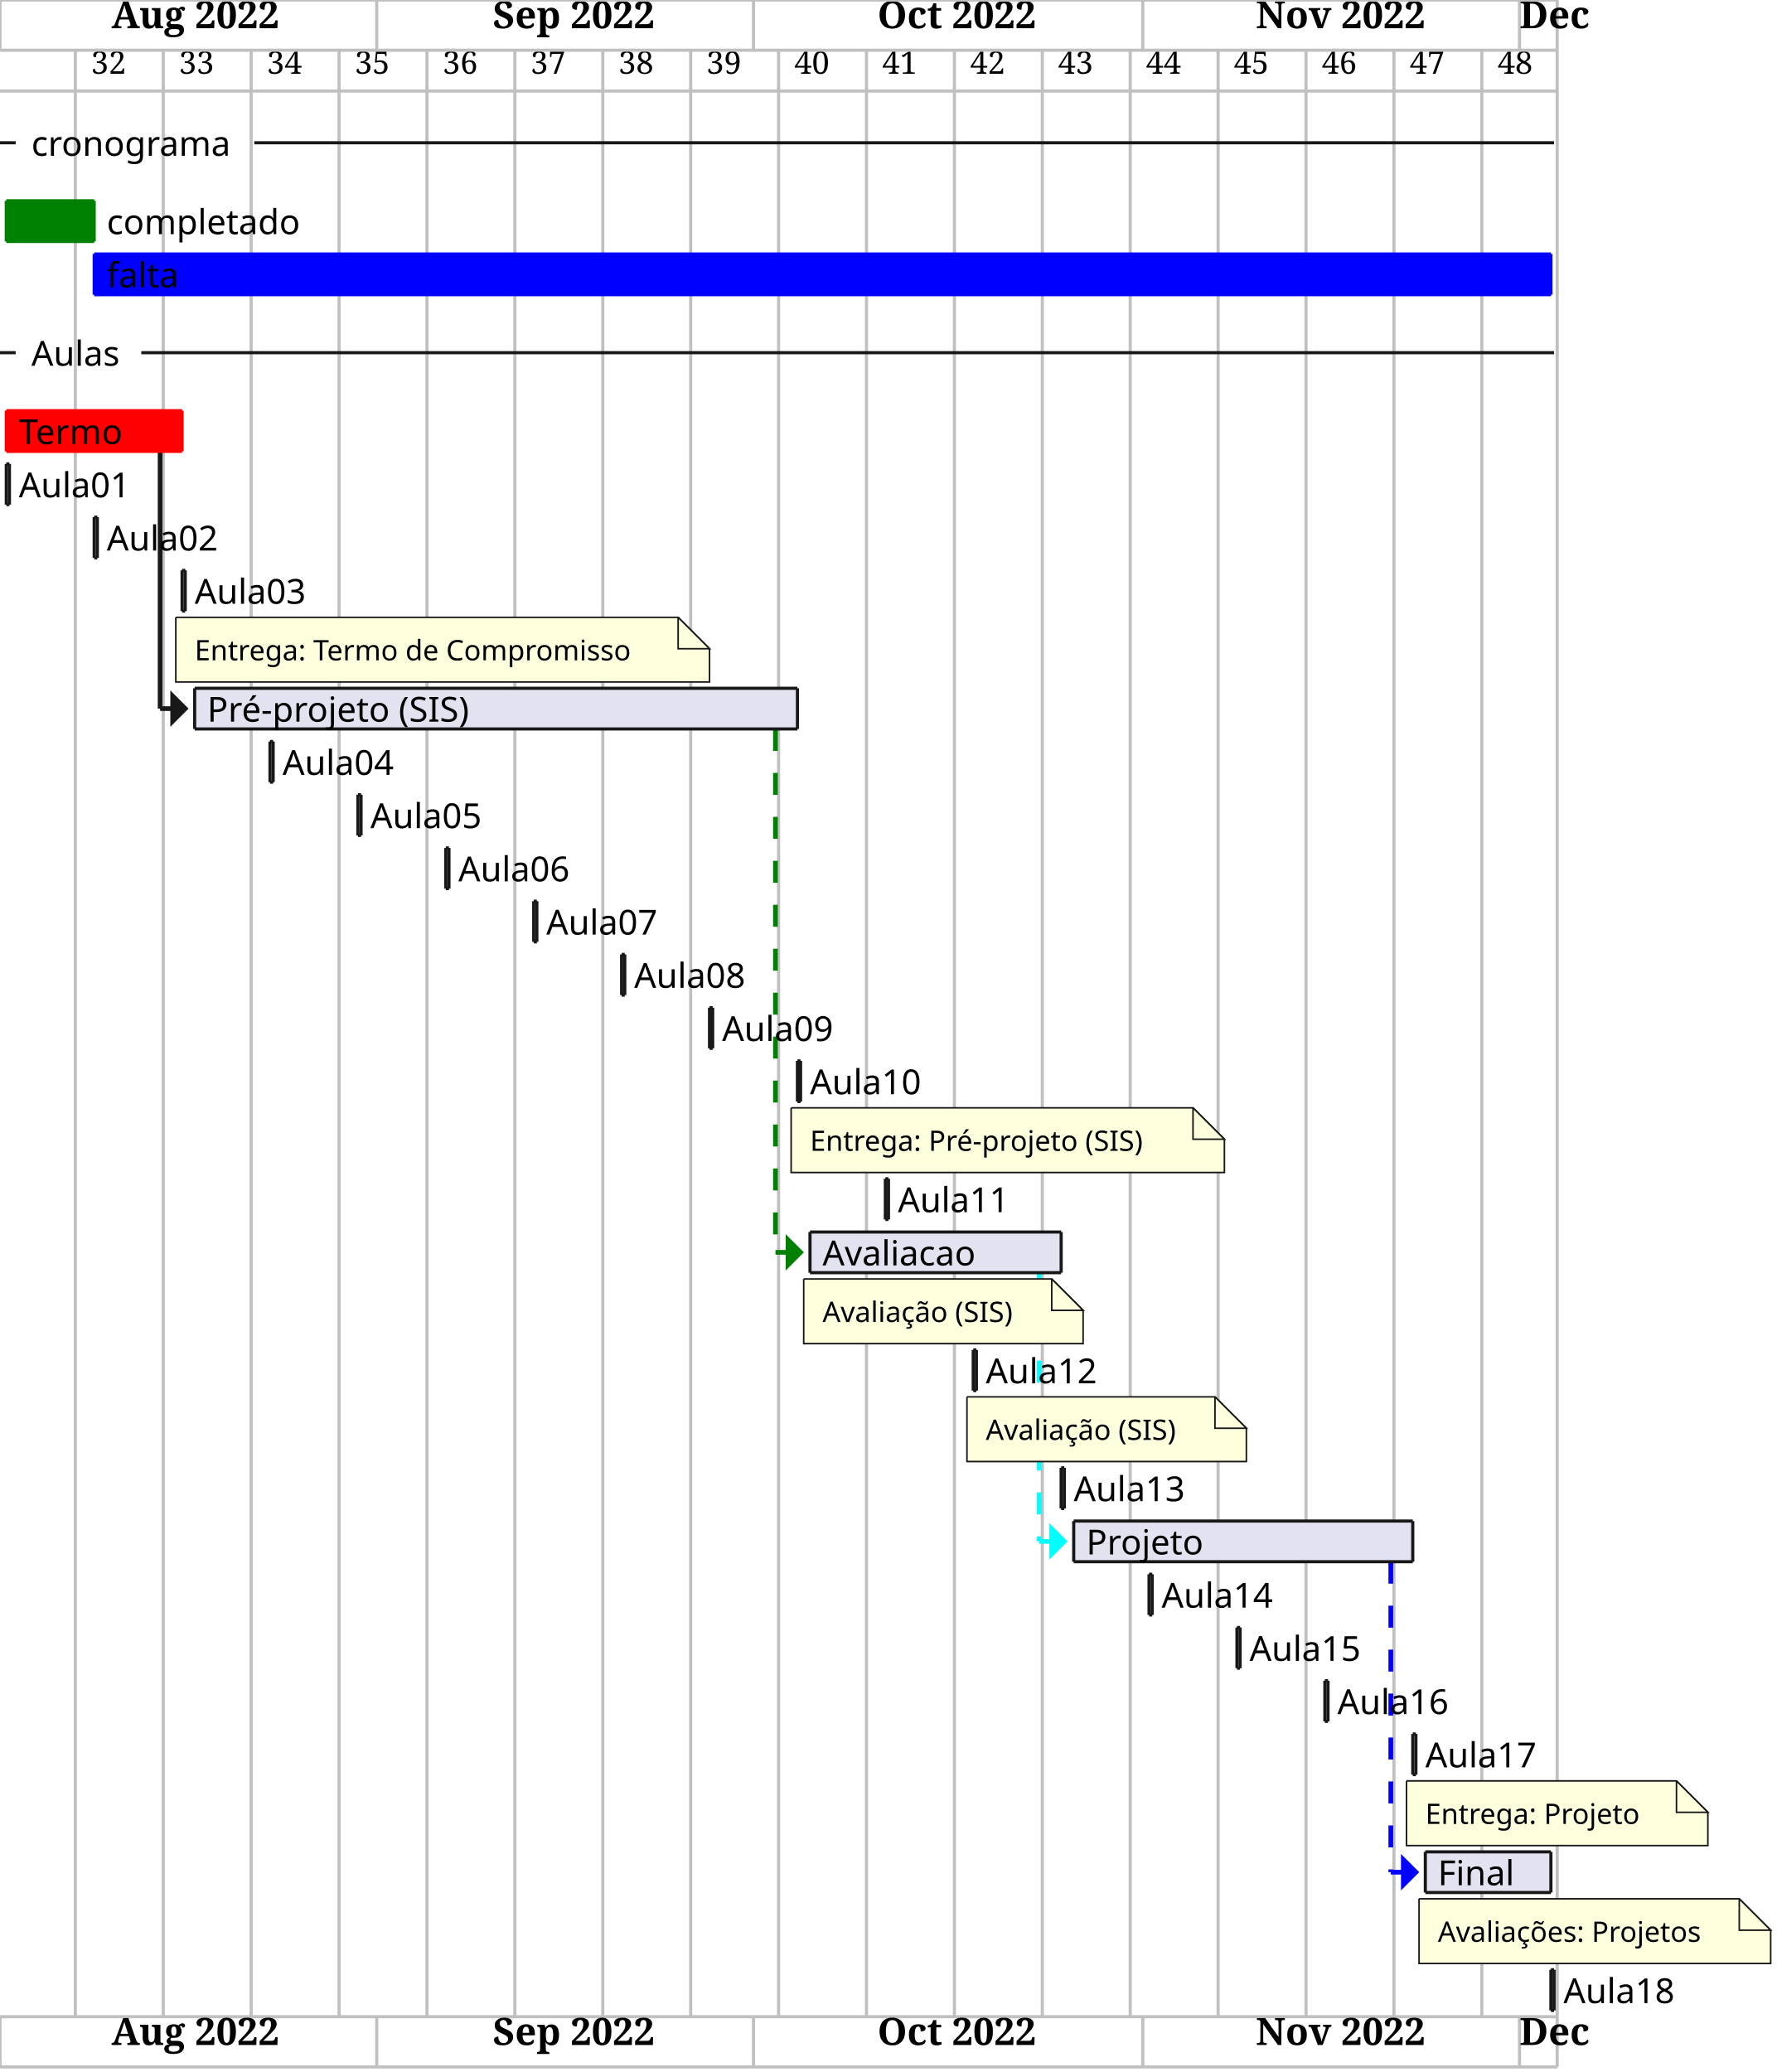
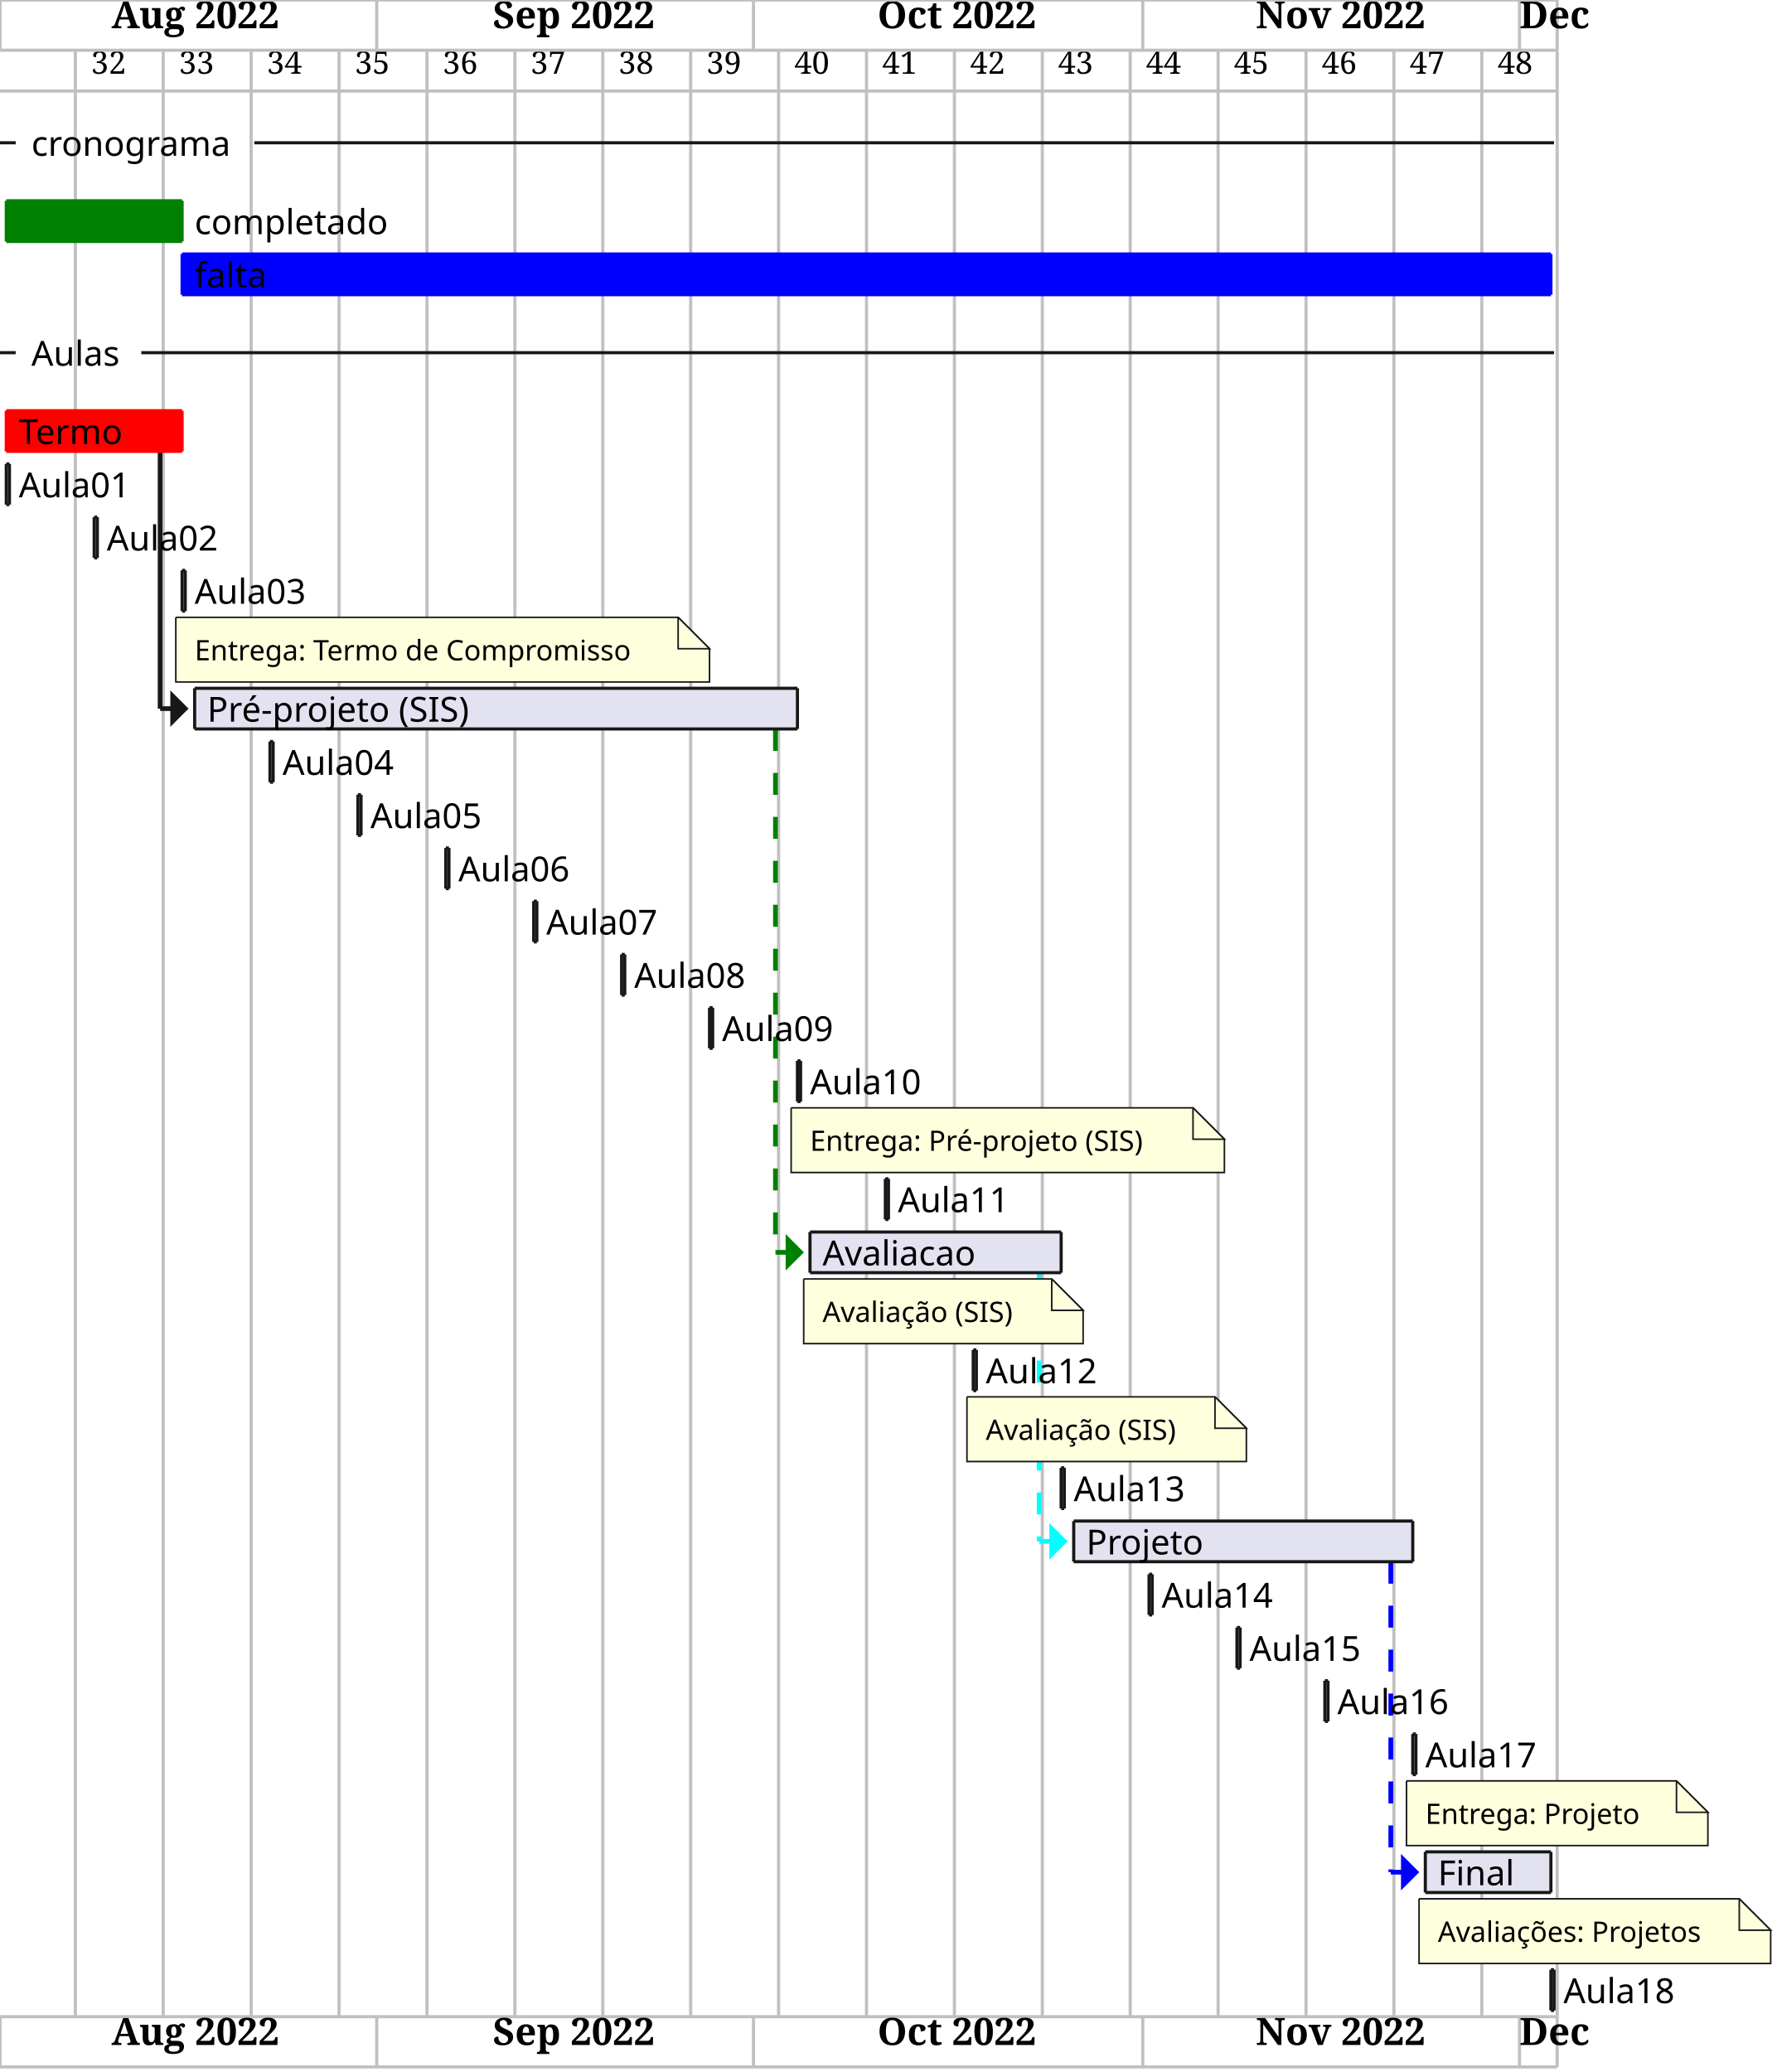
<svg xmlns="http://www.w3.org/2000/svg" contentStyleType="text/css" height="660px" preserveAspectRatio="none" style="width:566px;height:660px;background:#FFFFFF;" version="1.1" viewBox="0 0 566 660" width="566px" zoomAndPan="magnify">
  <defs />
  <g>
    <text fill="#000000" font-family="Serif" font-size="10" lengthAdjust="spacing" textLength="10" x="29" y="23.5">32</text>
    <text fill="#000000" font-family="Serif" font-size="10" lengthAdjust="spacing" textLength="10" x="57" y="23.5">33</text>
    <text fill="#000000" font-family="Serif" font-size="10" lengthAdjust="spacing" textLength="10" x="85" y="23.5">34</text>
    <text fill="#000000" font-family="Serif" font-size="10" lengthAdjust="spacing" textLength="10" x="113" y="23.5">35</text>
    <text fill="#000000" font-family="Serif" font-size="10" lengthAdjust="spacing" textLength="10" x="141" y="23.5">36</text>
    <text fill="#000000" font-family="Serif" font-size="10" lengthAdjust="spacing" textLength="10" x="169" y="23.5">37</text>
    <text fill="#000000" font-family="Serif" font-size="10" lengthAdjust="spacing" textLength="10" x="197" y="23.5">38</text>
    <text fill="#000000" font-family="Serif" font-size="10" lengthAdjust="spacing" textLength="10" x="225" y="23.5">39</text>
    <text fill="#000000" font-family="Serif" font-size="10" lengthAdjust="spacing" textLength="10" x="253" y="23.5">40</text>
    <text fill="#000000" font-family="Serif" font-size="10" lengthAdjust="spacing" textLength="10" x="281" y="23.5">41</text>
    <text fill="#000000" font-family="Serif" font-size="10" lengthAdjust="spacing" textLength="10" x="309" y="23.5">42</text>
    <text fill="#000000" font-family="Serif" font-size="10" lengthAdjust="spacing" textLength="10" x="337" y="23.5">43</text>
    <text fill="#000000" font-family="Serif" font-size="10" lengthAdjust="spacing" textLength="10" x="365" y="23.5">44</text>
    <text fill="#000000" font-family="Serif" font-size="10" lengthAdjust="spacing" textLength="10" x="393" y="23.5">45</text>
    <text fill="#000000" font-family="Serif" font-size="10" lengthAdjust="spacing" textLength="10" x="421" y="23.5">46</text>
    <text fill="#000000" font-family="Serif" font-size="10" lengthAdjust="spacing" textLength="10" x="449" y="23.5">47</text>
    <text fill="#000000" font-family="Serif" font-size="10" lengthAdjust="spacing" textLength="10" x="477" y="23.5">48</text>
    <line style="stroke:#C0C0C0;stroke-width:1.0;" x1="24" x2="24" y1="16" y2="642.385" />
    <line style="stroke:#C0C0C0;stroke-width:1.0;" x1="52" x2="52" y1="16" y2="642.385" />
    <line style="stroke:#C0C0C0;stroke-width:1.0;" x1="80" x2="80" y1="16" y2="642.385" />
    <line style="stroke:#C0C0C0;stroke-width:1.0;" x1="108" x2="108" y1="16" y2="642.385" />
    <line style="stroke:#C0C0C0;stroke-width:1.0;" x1="136" x2="136" y1="16" y2="642.385" />
    <line style="stroke:#C0C0C0;stroke-width:1.0;" x1="164" x2="164" y1="16" y2="642.385" />
    <line style="stroke:#C0C0C0;stroke-width:1.0;" x1="192" x2="192" y1="16" y2="642.385" />
    <line style="stroke:#C0C0C0;stroke-width:1.0;" x1="220" x2="220" y1="16" y2="642.385" />
    <line style="stroke:#C0C0C0;stroke-width:1.0;" x1="248" x2="248" y1="16" y2="642.385" />
    <line style="stroke:#C0C0C0;stroke-width:1.0;" x1="276" x2="276" y1="16" y2="642.385" />
    <line style="stroke:#C0C0C0;stroke-width:1.0;" x1="304" x2="304" y1="16" y2="642.385" />
    <line style="stroke:#C0C0C0;stroke-width:1.0;" x1="332" x2="332" y1="16" y2="642.385" />
    <line style="stroke:#C0C0C0;stroke-width:1.0;" x1="360" x2="360" y1="16" y2="642.385" />
    <line style="stroke:#C0C0C0;stroke-width:1.0;" x1="388" x2="388" y1="16" y2="642.385" />
    <line style="stroke:#C0C0C0;stroke-width:1.0;" x1="416" x2="416" y1="16" y2="642.385" />
    <line style="stroke:#C0C0C0;stroke-width:1.0;" x1="444" x2="444" y1="16" y2="642.385" />
    <line style="stroke:#C0C0C0;stroke-width:1.0;" x1="472" x2="472" y1="16" y2="642.385" />
    <line style="stroke:#C0C0C0;stroke-width:1.0;" x1="496" x2="496" y1="16" y2="642.385" />
    <line style="stroke:#C0C0C0;stroke-width:1.0;" x1="0" x2="0" y1="0" y2="16" />
    <line style="stroke:#C0C0C0;stroke-width:1.0;" x1="120" x2="120" y1="0" y2="16" />
    <text fill="#000000" font-family="Serif" font-size="12" font-weight="bold" lengthAdjust="spacing" textLength="49" x="35.5" y="9">Aug 2022</text>
    <line style="stroke:#C0C0C0;stroke-width:1.0;" x1="240" x2="240" y1="0" y2="16" />
    <text fill="#000000" font-family="Serif" font-size="12" font-weight="bold" lengthAdjust="spacing" textLength="46" x="157" y="9">Sep 2022</text>
    <line style="stroke:#C0C0C0;stroke-width:1.0;" x1="364" x2="364" y1="0" y2="16" />
    <text fill="#000000" font-family="Serif" font-size="12" font-weight="bold" lengthAdjust="spacing" textLength="45" x="279.5" y="9">Oct 2022</text>
    <line style="stroke:#C0C0C0;stroke-width:1.0;" x1="484" x2="484" y1="0" y2="16" />
    <text fill="#000000" font-family="Serif" font-size="12" font-weight="bold" lengthAdjust="spacing" textLength="48" x="400" y="9">Nov 2022</text>
    <line style="stroke:#C0C0C0;stroke-width:1.0;" x1="496" x2="496" y1="0" y2="16" />
    <text fill="#000000" font-family="Serif" font-size="12" font-weight="bold" lengthAdjust="spacing" textLength="19" x="484" y="9">Dec</text>
    <line style="stroke:#C0C0C0;stroke-width:1.0;" x1="0" x2="496" y1="0" y2="0" />
    <line style="stroke:#C0C0C0;stroke-width:1.0;" x1="0" x2="496" y1="16" y2="16" />
    <line style="stroke:#C0C0C0;stroke-width:1.0;" x1="0" x2="496" y1="29" y2="29" />
    <line style="stroke:#181818;stroke-width:1.5;" x1="51" x2="51" y1="143.775" y2="225.718" />
    <line style="stroke:#181818;stroke-width:1.5;" x1="51" x2="59" y1="225.718" y2="225.718" />
    <polygon fill="#181818" points="55,221.718,55,225.718,55,229.718,59,225.718" style="stroke:#181818;stroke-width:1.5;" />
    <line style="stroke:#008000;stroke-width:1.5;stroke-dasharray:7.0,7.0;" x1="247" x2="247" y1="232.195" y2="398.913" />
    <line style="stroke:#008000;stroke-width:1.5;stroke-dasharray:7.0,7.0;" x1="247" x2="255" y1="398.913" y2="398.913" />
    <polygon fill="#008000" points="251,394.913,251,398.913,251,402.913,255,398.913" style="stroke:#008000;stroke-width:1.5;" />
    <line style="stroke:#00FFFF;stroke-width:1.5;stroke-dasharray:7.0,7.0;" x1="331" x2="331" y1="405.391" y2="490.978" />
    <line style="stroke:#00FFFF;stroke-width:1.5;stroke-dasharray:7.0,7.0;" x1="331" x2="339" y1="490.978" y2="490.978" />
    <polygon fill="#00FFFF" points="335,486.978,335,490.978,335,494.978,339,490.978" style="stroke:#00FFFF;stroke-width:1.5;" />
    <line style="stroke:#0000FF;stroke-width:1.5;stroke-dasharray:7.0,7.0;" x1="443" x2="443" y1="497.455" y2="596.352" />
    <line style="stroke:#0000FF;stroke-width:1.5;stroke-dasharray:7.0,7.0;" x1="443" x2="451" y1="596.352" y2="596.352" />
    <polygon fill="#0000FF" points="447,592.352,447,596.352,447,600.352,451,596.352" style="stroke:#0000FF;stroke-width:1.5;" />
    <line style="stroke:#181818;stroke-width:1.0;" x1="0" x2="5" y1="45.477" y2="45.477" />
    <line style="stroke:#181818;stroke-width:1.0;" x1="81" x2="495" y1="45.477" y2="45.477" />
-     <rect fill="#008000" height="12.955" style="stroke:none;stroke-width:1.0;" width="28" x="2" y="63.955" />
-     <line style="stroke:#008000;stroke-width:1.0;" x1="2" x2="30" y1="63.955" y2="63.955" />
-     <line style="stroke:#008000;stroke-width:1.0;" x1="2" x2="30" y1="76.91" y2="76.91" />
+     <rect fill="#008000" height="12.955" style="stroke:none;stroke-width:1.0;" width="56" x="2" y="63.955" />
+     <line style="stroke:#008000;stroke-width:1.0;" x1="2" x2="58" y1="63.955" y2="63.955" />
+     <line style="stroke:#008000;stroke-width:1.0;" x1="2" x2="58" y1="76.91" y2="76.91" />
    <line style="stroke:#008000;stroke-width:1.0;" x1="2" x2="2" y1="63.955" y2="76.91" />
-     <line style="stroke:#008000;stroke-width:1.0;" x1="30" x2="30" y1="63.955" y2="76.91" />
-     <rect fill="#0000FF" height="12.955" style="stroke:none;stroke-width:1.0;" width="464" x="30" y="80.91" />
-     <line style="stroke:#0000FF;stroke-width:1.0;" x1="30" x2="494" y1="80.91" y2="80.91" />
-     <line style="stroke:#0000FF;stroke-width:1.0;" x1="30" x2="494" y1="93.865" y2="93.865" />
-     <line style="stroke:#0000FF;stroke-width:1.0;" x1="30" x2="30" y1="80.91" y2="93.865" />
+     <line style="stroke:#008000;stroke-width:1.0;" x1="58" x2="58" y1="63.955" y2="76.91" />
+     <rect fill="#0000FF" height="12.955" style="stroke:none;stroke-width:1.0;" width="436" x="58" y="80.91" />
+     <line style="stroke:#0000FF;stroke-width:1.0;" x1="58" x2="494" y1="80.91" y2="80.91" />
+     <line style="stroke:#0000FF;stroke-width:1.0;" x1="58" x2="494" y1="93.865" y2="93.865" />
+     <line style="stroke:#0000FF;stroke-width:1.0;" x1="58" x2="58" y1="80.91" y2="93.865" />
    <line style="stroke:#0000FF;stroke-width:1.0;" x1="494" x2="494" y1="80.91" y2="93.865" />
    <line style="stroke:#181818;stroke-width:1.0;" x1="0" x2="5" y1="112.343" y2="112.343" />
    <line style="stroke:#181818;stroke-width:1.0;" x1="45" x2="495" y1="112.343" y2="112.343" />
    <rect fill="#FF0000" height="12.955" style="stroke:none;stroke-width:1.0;" width="56" x="2" y="130.82" />
    <line style="stroke:#FF0000;stroke-width:1.0;" x1="2" x2="58" y1="130.82" y2="130.82" />
    <line style="stroke:#FF0000;stroke-width:1.0;" x1="2" x2="58" y1="143.775" y2="143.775" />
    <line style="stroke:#FF0000;stroke-width:1.0;" x1="2" x2="2" y1="130.82" y2="143.775" />
    <line style="stroke:#FF0000;stroke-width:1.0;" x1="58" x2="58" y1="130.82" y2="143.775" />
    <rect fill="#E2E2F0" height="12.955" style="stroke:none;stroke-width:1.0;" width="1" x="2" y="147.775" />
    <line style="stroke:#181818;stroke-width:1.0;" x1="2" x2="3" y1="147.775" y2="147.775" />
    <line style="stroke:#181818;stroke-width:1.0;" x1="2" x2="3" y1="160.731" y2="160.731" />
    <line style="stroke:#181818;stroke-width:1.0;" x1="2" x2="2" y1="147.775" y2="160.731" />
    <line style="stroke:#181818;stroke-width:1.0;" x1="3" x2="3" y1="147.775" y2="160.731" />
    <rect fill="#E2E2F0" height="12.955" style="stroke:none;stroke-width:1.0;" width="1" x="30" y="164.731" />
    <line style="stroke:#181818;stroke-width:1.0;" x1="30" x2="31" y1="164.731" y2="164.731" />
    <line style="stroke:#181818;stroke-width:1.0;" x1="30" x2="31" y1="177.685" y2="177.685" />
    <line style="stroke:#181818;stroke-width:1.0;" x1="30" x2="30" y1="164.731" y2="177.685" />
    <line style="stroke:#181818;stroke-width:1.0;" x1="31" x2="31" y1="164.731" y2="177.685" />
    <path d="M56,196.641 L56,217.24 L226,217.24 L226,206.641 L216,196.641 L56,196.641 " fill="#FEFFDD" style="stroke:#181818;stroke-width:0.5;" />
    <path d="M216,196.641 L216,206.641 L226,206.641 L216,196.641 " fill="#FEFFDD" style="stroke:#181818;stroke-width:0.5;" />
    <text fill="#000000" font-family="sans-serif" font-size="9" lengthAdjust="spacing" textLength="149" x="62" y="210.342">Entrega: Termo de Compromisso</text>
    <rect fill="#E2E2F0" height="12.955" style="stroke:none;stroke-width:1.0;" width="1" x="58" y="181.685" />
    <line style="stroke:#181818;stroke-width:1.0;" x1="58" x2="59" y1="181.685" y2="181.685" />
    <line style="stroke:#181818;stroke-width:1.0;" x1="58" x2="59" y1="194.641" y2="194.641" />
    <line style="stroke:#181818;stroke-width:1.0;" x1="58" x2="58" y1="181.685" y2="194.641" />
    <line style="stroke:#181818;stroke-width:1.0;" x1="59" x2="59" y1="181.685" y2="194.641" />
    <rect fill="#E2E2F0" height="12.955" style="stroke:none;stroke-width:1.0;" width="192" x="62" y="219.24" />
    <line style="stroke:#181818;stroke-width:1.0;" x1="62" x2="254" y1="219.24" y2="219.24" />
    <line style="stroke:#181818;stroke-width:1.0;" x1="62" x2="254" y1="232.195" y2="232.195" />
    <line style="stroke:#181818;stroke-width:1.0;" x1="62" x2="62" y1="219.24" y2="232.195" />
    <line style="stroke:#181818;stroke-width:1.0;" x1="254" x2="254" y1="219.24" y2="232.195" />
    <rect fill="#E2E2F0" height="12.955" style="stroke:none;stroke-width:1.0;" width="1" x="86" y="236.195" />
    <line style="stroke:#181818;stroke-width:1.0;" x1="86" x2="87" y1="236.195" y2="236.195" />
    <line style="stroke:#181818;stroke-width:1.0;" x1="86" x2="87" y1="249.15" y2="249.15" />
    <line style="stroke:#181818;stroke-width:1.0;" x1="86" x2="86" y1="236.195" y2="249.15" />
    <line style="stroke:#181818;stroke-width:1.0;" x1="87" x2="87" y1="236.195" y2="249.15" />
    <rect fill="#E2E2F0" height="12.955" style="stroke:none;stroke-width:1.0;" width="1" x="114" y="253.15" />
    <line style="stroke:#181818;stroke-width:1.0;" x1="114" x2="115" y1="253.15" y2="253.15" />
    <line style="stroke:#181818;stroke-width:1.0;" x1="114" x2="115" y1="266.106" y2="266.106" />
    <line style="stroke:#181818;stroke-width:1.0;" x1="114" x2="114" y1="253.15" y2="266.106" />
    <line style="stroke:#181818;stroke-width:1.0;" x1="115" x2="115" y1="253.15" y2="266.106" />
    <rect fill="#E2E2F0" height="12.955" style="stroke:none;stroke-width:1.0;" width="1" x="142" y="270.106" />
    <line style="stroke:#181818;stroke-width:1.0;" x1="142" x2="143" y1="270.106" y2="270.106" />
    <line style="stroke:#181818;stroke-width:1.0;" x1="142" x2="143" y1="283.06" y2="283.06" />
    <line style="stroke:#181818;stroke-width:1.0;" x1="142" x2="142" y1="270.106" y2="283.06" />
    <line style="stroke:#181818;stroke-width:1.0;" x1="143" x2="143" y1="270.106" y2="283.06" />
    <rect fill="#E2E2F0" height="12.955" style="stroke:none;stroke-width:1.0;" width="1" x="170" y="287.06" />
    <line style="stroke:#181818;stroke-width:1.0;" x1="170" x2="171" y1="287.06" y2="287.06" />
    <line style="stroke:#181818;stroke-width:1.0;" x1="170" x2="171" y1="300.016" y2="300.016" />
    <line style="stroke:#181818;stroke-width:1.0;" x1="170" x2="170" y1="287.06" y2="300.016" />
    <line style="stroke:#181818;stroke-width:1.0;" x1="171" x2="171" y1="287.06" y2="300.016" />
    <rect fill="#E2E2F0" height="12.955" style="stroke:none;stroke-width:1.0;" width="1" x="198" y="304.016" />
    <line style="stroke:#181818;stroke-width:1.0;" x1="198" x2="199" y1="304.016" y2="304.016" />
    <line style="stroke:#181818;stroke-width:1.0;" x1="198" x2="199" y1="316.971" y2="316.971" />
    <line style="stroke:#181818;stroke-width:1.0;" x1="198" x2="198" y1="304.016" y2="316.971" />
    <line style="stroke:#181818;stroke-width:1.0;" x1="199" x2="199" y1="304.016" y2="316.971" />
    <rect fill="#E2E2F0" height="12.955" style="stroke:none;stroke-width:1.0;" width="1" x="226" y="320.971" />
    <line style="stroke:#181818;stroke-width:1.0;" x1="226" x2="227" y1="320.971" y2="320.971" />
    <line style="stroke:#181818;stroke-width:1.0;" x1="226" x2="227" y1="333.926" y2="333.926" />
    <line style="stroke:#181818;stroke-width:1.0;" x1="226" x2="226" y1="320.971" y2="333.926" />
    <line style="stroke:#181818;stroke-width:1.0;" x1="227" x2="227" y1="320.971" y2="333.926" />
    <path d="M252,352.881 L252,373.481 L390,373.481 L390,362.881 L380,352.881 L252,352.881 " fill="#FEFFDD" style="stroke:#181818;stroke-width:0.5;" />
    <path d="M380,352.881 L380,362.881 L390,362.881 L380,352.881 " fill="#FEFFDD" style="stroke:#181818;stroke-width:0.5;" />
    <text fill="#000000" font-family="sans-serif" font-size="9" lengthAdjust="spacing" textLength="114" x="258" y="366.582">Entrega: Pré-projeto (SIS)</text>
    <rect fill="#E2E2F0" height="12.955" style="stroke:none;stroke-width:1.0;" width="1" x="254" y="337.926" />
    <line style="stroke:#181818;stroke-width:1.0;" x1="254" x2="255" y1="337.926" y2="337.926" />
    <line style="stroke:#181818;stroke-width:1.0;" x1="254" x2="255" y1="350.881" y2="350.881" />
    <line style="stroke:#181818;stroke-width:1.0;" x1="254" x2="254" y1="337.926" y2="350.881" />
    <line style="stroke:#181818;stroke-width:1.0;" x1="255" x2="255" y1="337.926" y2="350.881" />
    <rect fill="#E2E2F0" height="12.955" style="stroke:none;stroke-width:1.0;" width="1" x="282" y="375.481" />
    <line style="stroke:#181818;stroke-width:1.0;" x1="282" x2="283" y1="375.481" y2="375.481" />
    <line style="stroke:#181818;stroke-width:1.0;" x1="282" x2="283" y1="388.435" y2="388.435" />
    <line style="stroke:#181818;stroke-width:1.0;" x1="282" x2="282" y1="375.481" y2="388.435" />
    <line style="stroke:#181818;stroke-width:1.0;" x1="283" x2="283" y1="375.481" y2="388.435" />
    <path d="M256,407.391 L256,427.99 L345,427.99 L345,417.391 L335,407.391 L256,407.391 " fill="#FEFFDD" style="stroke:#181818;stroke-width:0.5;" />
    <path d="M335,407.391 L335,417.391 L345,417.391 L335,407.391 " fill="#FEFFDD" style="stroke:#181818;stroke-width:0.5;" />
    <text fill="#000000" font-family="sans-serif" font-size="9" lengthAdjust="spacing" textLength="65" x="262" y="421.092">Avaliação (SIS)</text>
    <rect fill="#E2E2F0" height="12.955" style="stroke:none;stroke-width:1.0;" width="80" x="258" y="392.435" />
    <line style="stroke:#181818;stroke-width:1.0;" x1="258" x2="338" y1="392.435" y2="392.435" />
    <line style="stroke:#181818;stroke-width:1.0;" x1="258" x2="338" y1="405.391" y2="405.391" />
    <line style="stroke:#181818;stroke-width:1.0;" x1="258" x2="258" y1="392.435" y2="405.391" />
    <line style="stroke:#181818;stroke-width:1.0;" x1="338" x2="338" y1="392.435" y2="405.391" />
    <path d="M308,444.945 L308,465.545 L397,465.545 L397,454.945 L387,444.945 L308,444.945 " fill="#FEFFDD" style="stroke:#181818;stroke-width:0.5;" />
    <path d="M387,444.945 L387,454.945 L397,454.945 L387,444.945 " fill="#FEFFDD" style="stroke:#181818;stroke-width:0.5;" />
    <text fill="#000000" font-family="sans-serif" font-size="9" lengthAdjust="spacing" textLength="65" x="314" y="458.647">Avaliação (SIS)</text>
    <rect fill="#E2E2F0" height="12.955" style="stroke:none;stroke-width:1.0;" width="1" x="310" y="429.99" />
    <line style="stroke:#181818;stroke-width:1.0;" x1="310" x2="311" y1="429.99" y2="429.99" />
    <line style="stroke:#181818;stroke-width:1.0;" x1="310" x2="311" y1="442.945" y2="442.945" />
    <line style="stroke:#181818;stroke-width:1.0;" x1="310" x2="310" y1="429.99" y2="442.945" />
    <line style="stroke:#181818;stroke-width:1.0;" x1="311" x2="311" y1="429.99" y2="442.945" />
    <rect fill="#E2E2F0" height="12.955" style="stroke:none;stroke-width:1.0;" width="1" x="338" y="467.545" />
    <line style="stroke:#181818;stroke-width:1.0;" x1="338" x2="339" y1="467.545" y2="467.545" />
    <line style="stroke:#181818;stroke-width:1.0;" x1="338" x2="339" y1="480.5" y2="480.5" />
    <line style="stroke:#181818;stroke-width:1.0;" x1="338" x2="338" y1="467.545" y2="480.5" />
    <line style="stroke:#181818;stroke-width:1.0;" x1="339" x2="339" y1="467.545" y2="480.5" />
    <rect fill="#E2E2F0" height="12.955" style="stroke:none;stroke-width:1.0;" width="108" x="342" y="484.5" />
    <line style="stroke:#181818;stroke-width:1.0;" x1="342" x2="450" y1="484.5" y2="484.5" />
    <line style="stroke:#181818;stroke-width:1.0;" x1="342" x2="450" y1="497.455" y2="497.455" />
    <line style="stroke:#181818;stroke-width:1.0;" x1="342" x2="342" y1="484.5" y2="497.455" />
    <line style="stroke:#181818;stroke-width:1.0;" x1="450" x2="450" y1="484.5" y2="497.455" />
    <rect fill="#E2E2F0" height="12.955" style="stroke:none;stroke-width:1.0;" width="1" x="366" y="501.455" />
    <line style="stroke:#181818;stroke-width:1.0;" x1="366" x2="367" y1="501.455" y2="501.455" />
    <line style="stroke:#181818;stroke-width:1.0;" x1="366" x2="367" y1="514.41" y2="514.41" />
    <line style="stroke:#181818;stroke-width:1.0;" x1="366" x2="366" y1="501.455" y2="514.41" />
    <line style="stroke:#181818;stroke-width:1.0;" x1="367" x2="367" y1="501.455" y2="514.41" />
    <rect fill="#E2E2F0" height="12.955" style="stroke:none;stroke-width:1.0;" width="1" x="394" y="518.41" />
    <line style="stroke:#181818;stroke-width:1.0;" x1="394" x2="395" y1="518.41" y2="518.41" />
    <line style="stroke:#181818;stroke-width:1.0;" x1="394" x2="395" y1="531.365" y2="531.365" />
    <line style="stroke:#181818;stroke-width:1.0;" x1="394" x2="394" y1="518.41" y2="531.365" />
    <line style="stroke:#181818;stroke-width:1.0;" x1="395" x2="395" y1="518.41" y2="531.365" />
    <rect fill="#E2E2F0" height="12.955" style="stroke:none;stroke-width:1.0;" width="1" x="422" y="535.365" />
    <line style="stroke:#181818;stroke-width:1.0;" x1="422" x2="423" y1="535.365" y2="535.365" />
    <line style="stroke:#181818;stroke-width:1.0;" x1="422" x2="423" y1="548.32" y2="548.32" />
    <line style="stroke:#181818;stroke-width:1.0;" x1="422" x2="422" y1="535.365" y2="548.32" />
    <line style="stroke:#181818;stroke-width:1.0;" x1="423" x2="423" y1="535.365" y2="548.32" />
    <path d="M448,567.275 L448,587.875 L544,587.875 L544,577.275 L534,567.275 L448,567.275 " fill="#FEFFDD" style="stroke:#181818;stroke-width:0.5;" />
    <path d="M534,567.275 L534,577.275 L544,577.275 L534,567.275 " fill="#FEFFDD" style="stroke:#181818;stroke-width:0.5;" />
    <text fill="#000000" font-family="sans-serif" font-size="9" lengthAdjust="spacing" textLength="72" x="454" y="580.977">Entrega: Projeto</text>
    <rect fill="#E2E2F0" height="12.955" style="stroke:none;stroke-width:1.0;" width="1" x="450" y="552.32" />
    <line style="stroke:#181818;stroke-width:1.0;" x1="450" x2="451" y1="552.32" y2="552.32" />
    <line style="stroke:#181818;stroke-width:1.0;" x1="450" x2="451" y1="565.275" y2="565.275" />
    <line style="stroke:#181818;stroke-width:1.0;" x1="450" x2="450" y1="552.32" y2="565.275" />
    <line style="stroke:#181818;stroke-width:1.0;" x1="451" x2="451" y1="552.32" y2="565.275" />
    <path d="M452,604.83 L452,625.43 L564,625.43 L564,614.83 L554,604.83 L452,604.83 " fill="#FEFFDD" style="stroke:#181818;stroke-width:0.5;" />
    <path d="M554,604.83 L554,614.83 L564,614.83 L554,604.83 " fill="#FEFFDD" style="stroke:#181818;stroke-width:0.5;" />
    <text fill="#000000" font-family="sans-serif" font-size="9" lengthAdjust="spacing" textLength="91" x="458" y="618.531">Avaliações: Projetos</text>
    <rect fill="#E2E2F0" height="12.955" style="stroke:none;stroke-width:1.0;" width="40" x="454" y="589.875" />
    <line style="stroke:#181818;stroke-width:1.0;" x1="454" x2="494" y1="589.875" y2="589.875" />
    <line style="stroke:#181818;stroke-width:1.0;" x1="454" x2="494" y1="602.83" y2="602.83" />
    <line style="stroke:#181818;stroke-width:1.0;" x1="454" x2="454" y1="589.875" y2="602.83" />
    <line style="stroke:#181818;stroke-width:1.0;" x1="494" x2="494" y1="589.875" y2="602.83" />
    <rect fill="#E2E2F0" height="12.955" style="stroke:none;stroke-width:1.0;" width="1" x="494" y="627.43" />
    <line style="stroke:#181818;stroke-width:1.0;" x1="494" x2="495" y1="627.43" y2="627.43" />
    <line style="stroke:#181818;stroke-width:1.0;" x1="494" x2="495" y1="640.385" y2="640.385" />
    <line style="stroke:#181818;stroke-width:1.0;" x1="494" x2="494" y1="627.43" y2="640.385" />
    <line style="stroke:#181818;stroke-width:1.0;" x1="495" x2="495" y1="627.43" y2="640.385" />
    <text fill="#000000" font-family="sans-serif" font-size="11" lengthAdjust="spacing" textLength="66" x="10" y="49.635">cronograma</text>
-     <text fill="#000000" font-family="sans-serif" font-size="11" lengthAdjust="spacing" textLength="63" x="34" y="74.59">completado</text>
-     <text fill="#000000" font-family="sans-serif" font-size="11" lengthAdjust="spacing" textLength="23" x="34" y="91.545">falta</text>
+     <text fill="#000000" font-family="sans-serif" font-size="11" lengthAdjust="spacing" textLength="63" x="62" y="74.59">completado</text>
+     <text fill="#000000" font-family="sans-serif" font-size="11" lengthAdjust="spacing" textLength="23" x="62" y="91.545">falta</text>
    <text fill="#000000" font-family="sans-serif" font-size="11" lengthAdjust="spacing" textLength="30" x="10" y="116.5">Aulas</text>
    <text fill="#000000" font-family="sans-serif" font-size="11" lengthAdjust="spacing" textLength="35" x="6" y="141.455">Termo</text>
    <text fill="#000000" font-family="sans-serif" font-size="11" lengthAdjust="spacing" textLength="38" x="6" y="158.41">Aula01</text>
    <text fill="#000000" font-family="sans-serif" font-size="11" lengthAdjust="spacing" textLength="38" x="34" y="175.365">Aula02</text>
    <text fill="#000000" font-family="sans-serif" font-size="11" lengthAdjust="spacing" textLength="38" x="62" y="192.32">Aula03</text>
    <text fill="#000000" font-family="sans-serif" font-size="11" lengthAdjust="spacing" textLength="88" x="66" y="229.875">Pré-projeto (SIS)</text>
    <text fill="#000000" font-family="sans-serif" font-size="11" lengthAdjust="spacing" textLength="38" x="90" y="246.83">Aula04</text>
    <text fill="#000000" font-family="sans-serif" font-size="11" lengthAdjust="spacing" textLength="38" x="118" y="263.785">Aula05</text>
    <text fill="#000000" font-family="sans-serif" font-size="11" lengthAdjust="spacing" textLength="38" x="146" y="280.74">Aula06</text>
    <text fill="#000000" font-family="sans-serif" font-size="11" lengthAdjust="spacing" textLength="38" x="174" y="297.695">Aula07</text>
    <text fill="#000000" font-family="sans-serif" font-size="11" lengthAdjust="spacing" textLength="38" x="202" y="314.65">Aula08</text>
    <text fill="#000000" font-family="sans-serif" font-size="11" lengthAdjust="spacing" textLength="38" x="230" y="331.606">Aula09</text>
    <text fill="#000000" font-family="sans-serif" font-size="11" lengthAdjust="spacing" textLength="38" x="258" y="348.56">Aula10</text>
    <text fill="#000000" font-family="sans-serif" font-size="11" lengthAdjust="spacing" textLength="38" x="286" y="386.115">Aula11</text>
    <text fill="#000000" font-family="sans-serif" font-size="11" lengthAdjust="spacing" textLength="51" x="262" y="403.07">Avaliacao</text>
    <text fill="#000000" font-family="sans-serif" font-size="11" lengthAdjust="spacing" textLength="38" x="314" y="440.625">Aula12</text>
    <text fill="#000000" font-family="sans-serif" font-size="11" lengthAdjust="spacing" textLength="38" x="342" y="478.18">Aula13</text>
    <text fill="#000000" font-family="sans-serif" font-size="11" lengthAdjust="spacing" textLength="38" x="346" y="495.135">Projeto</text>
    <text fill="#000000" font-family="sans-serif" font-size="11" lengthAdjust="spacing" textLength="38" x="370" y="512.09">Aula14</text>
    <text fill="#000000" font-family="sans-serif" font-size="11" lengthAdjust="spacing" textLength="38" x="398" y="529.045">Aula15</text>
    <text fill="#000000" font-family="sans-serif" font-size="11" lengthAdjust="spacing" textLength="38" x="426" y="546">Aula16</text>
    <text fill="#000000" font-family="sans-serif" font-size="11" lengthAdjust="spacing" textLength="38" x="454" y="562.955">Aula17</text>
    <text fill="#000000" font-family="sans-serif" font-size="11" lengthAdjust="spacing" textLength="25" x="458" y="600.51">Final</text>
    <text fill="#000000" font-family="sans-serif" font-size="11" lengthAdjust="spacing" textLength="38" x="498" y="638.064">Aula18</text>
    <line style="stroke:#C0C0C0;stroke-width:1.0;" x1="0" x2="496" y1="642.385" y2="642.385" />
    <line style="stroke:#C0C0C0;stroke-width:1.0;" x1="0" x2="0" y1="642.385" y2="658.385" />
    <line style="stroke:#C0C0C0;stroke-width:1.0;" x1="120" x2="120" y1="642.385" y2="658.385" />
    <text fill="#000000" font-family="Serif" font-size="12" font-weight="bold" lengthAdjust="spacing" textLength="49" x="35.5" y="651.385">Aug 2022</text>
    <line style="stroke:#C0C0C0;stroke-width:1.0;" x1="240" x2="240" y1="642.385" y2="658.385" />
    <text fill="#000000" font-family="Serif" font-size="12" font-weight="bold" lengthAdjust="spacing" textLength="46" x="157" y="651.385">Sep 2022</text>
    <line style="stroke:#C0C0C0;stroke-width:1.0;" x1="364" x2="364" y1="642.385" y2="658.385" />
    <text fill="#000000" font-family="Serif" font-size="12" font-weight="bold" lengthAdjust="spacing" textLength="45" x="279.5" y="651.385">Oct 2022</text>
    <line style="stroke:#C0C0C0;stroke-width:1.0;" x1="484" x2="484" y1="642.385" y2="658.385" />
    <text fill="#000000" font-family="Serif" font-size="12" font-weight="bold" lengthAdjust="spacing" textLength="48" x="400" y="651.385">Nov 2022</text>
    <line style="stroke:#C0C0C0;stroke-width:1.0;" x1="496" x2="496" y1="642.385" y2="658.385" />
    <text fill="#000000" font-family="Serif" font-size="12" font-weight="bold" lengthAdjust="spacing" textLength="19" x="484" y="651.385">Dec</text>
    <line style="stroke:#C0C0C0;stroke-width:1.0;" x1="0" x2="496" y1="658.385" y2="658.385" />
  </g>
</svg>
